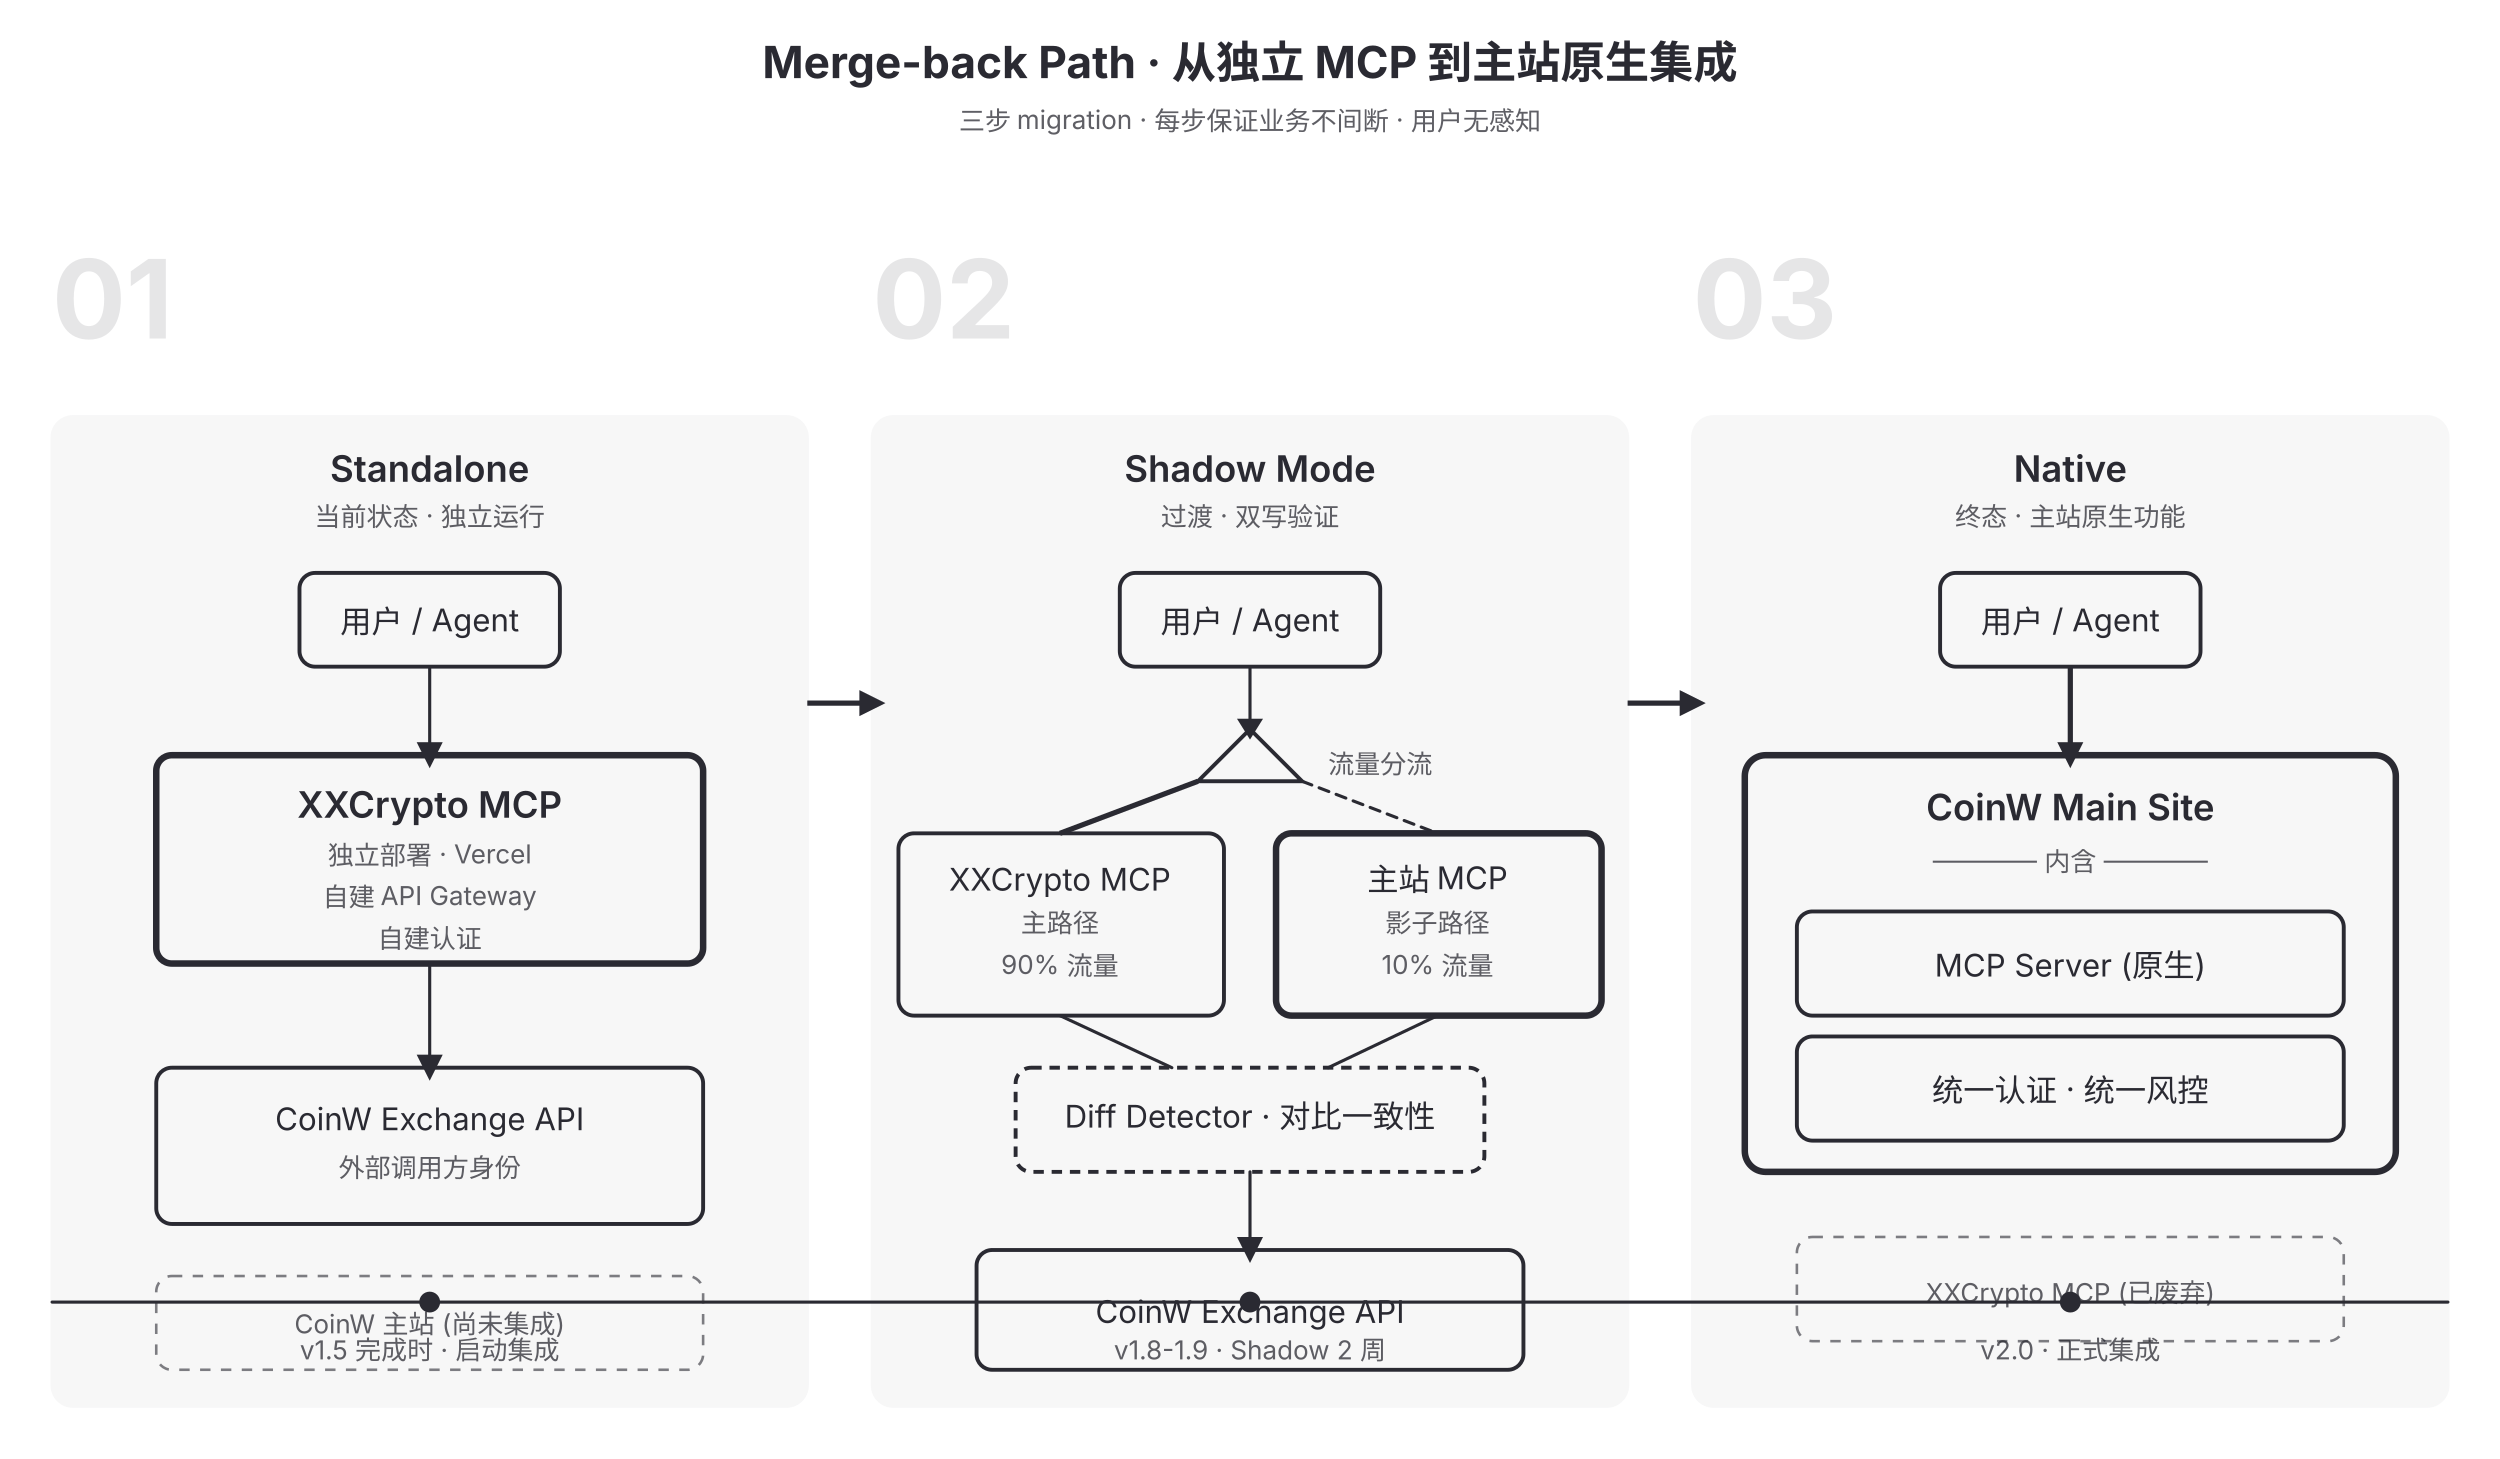
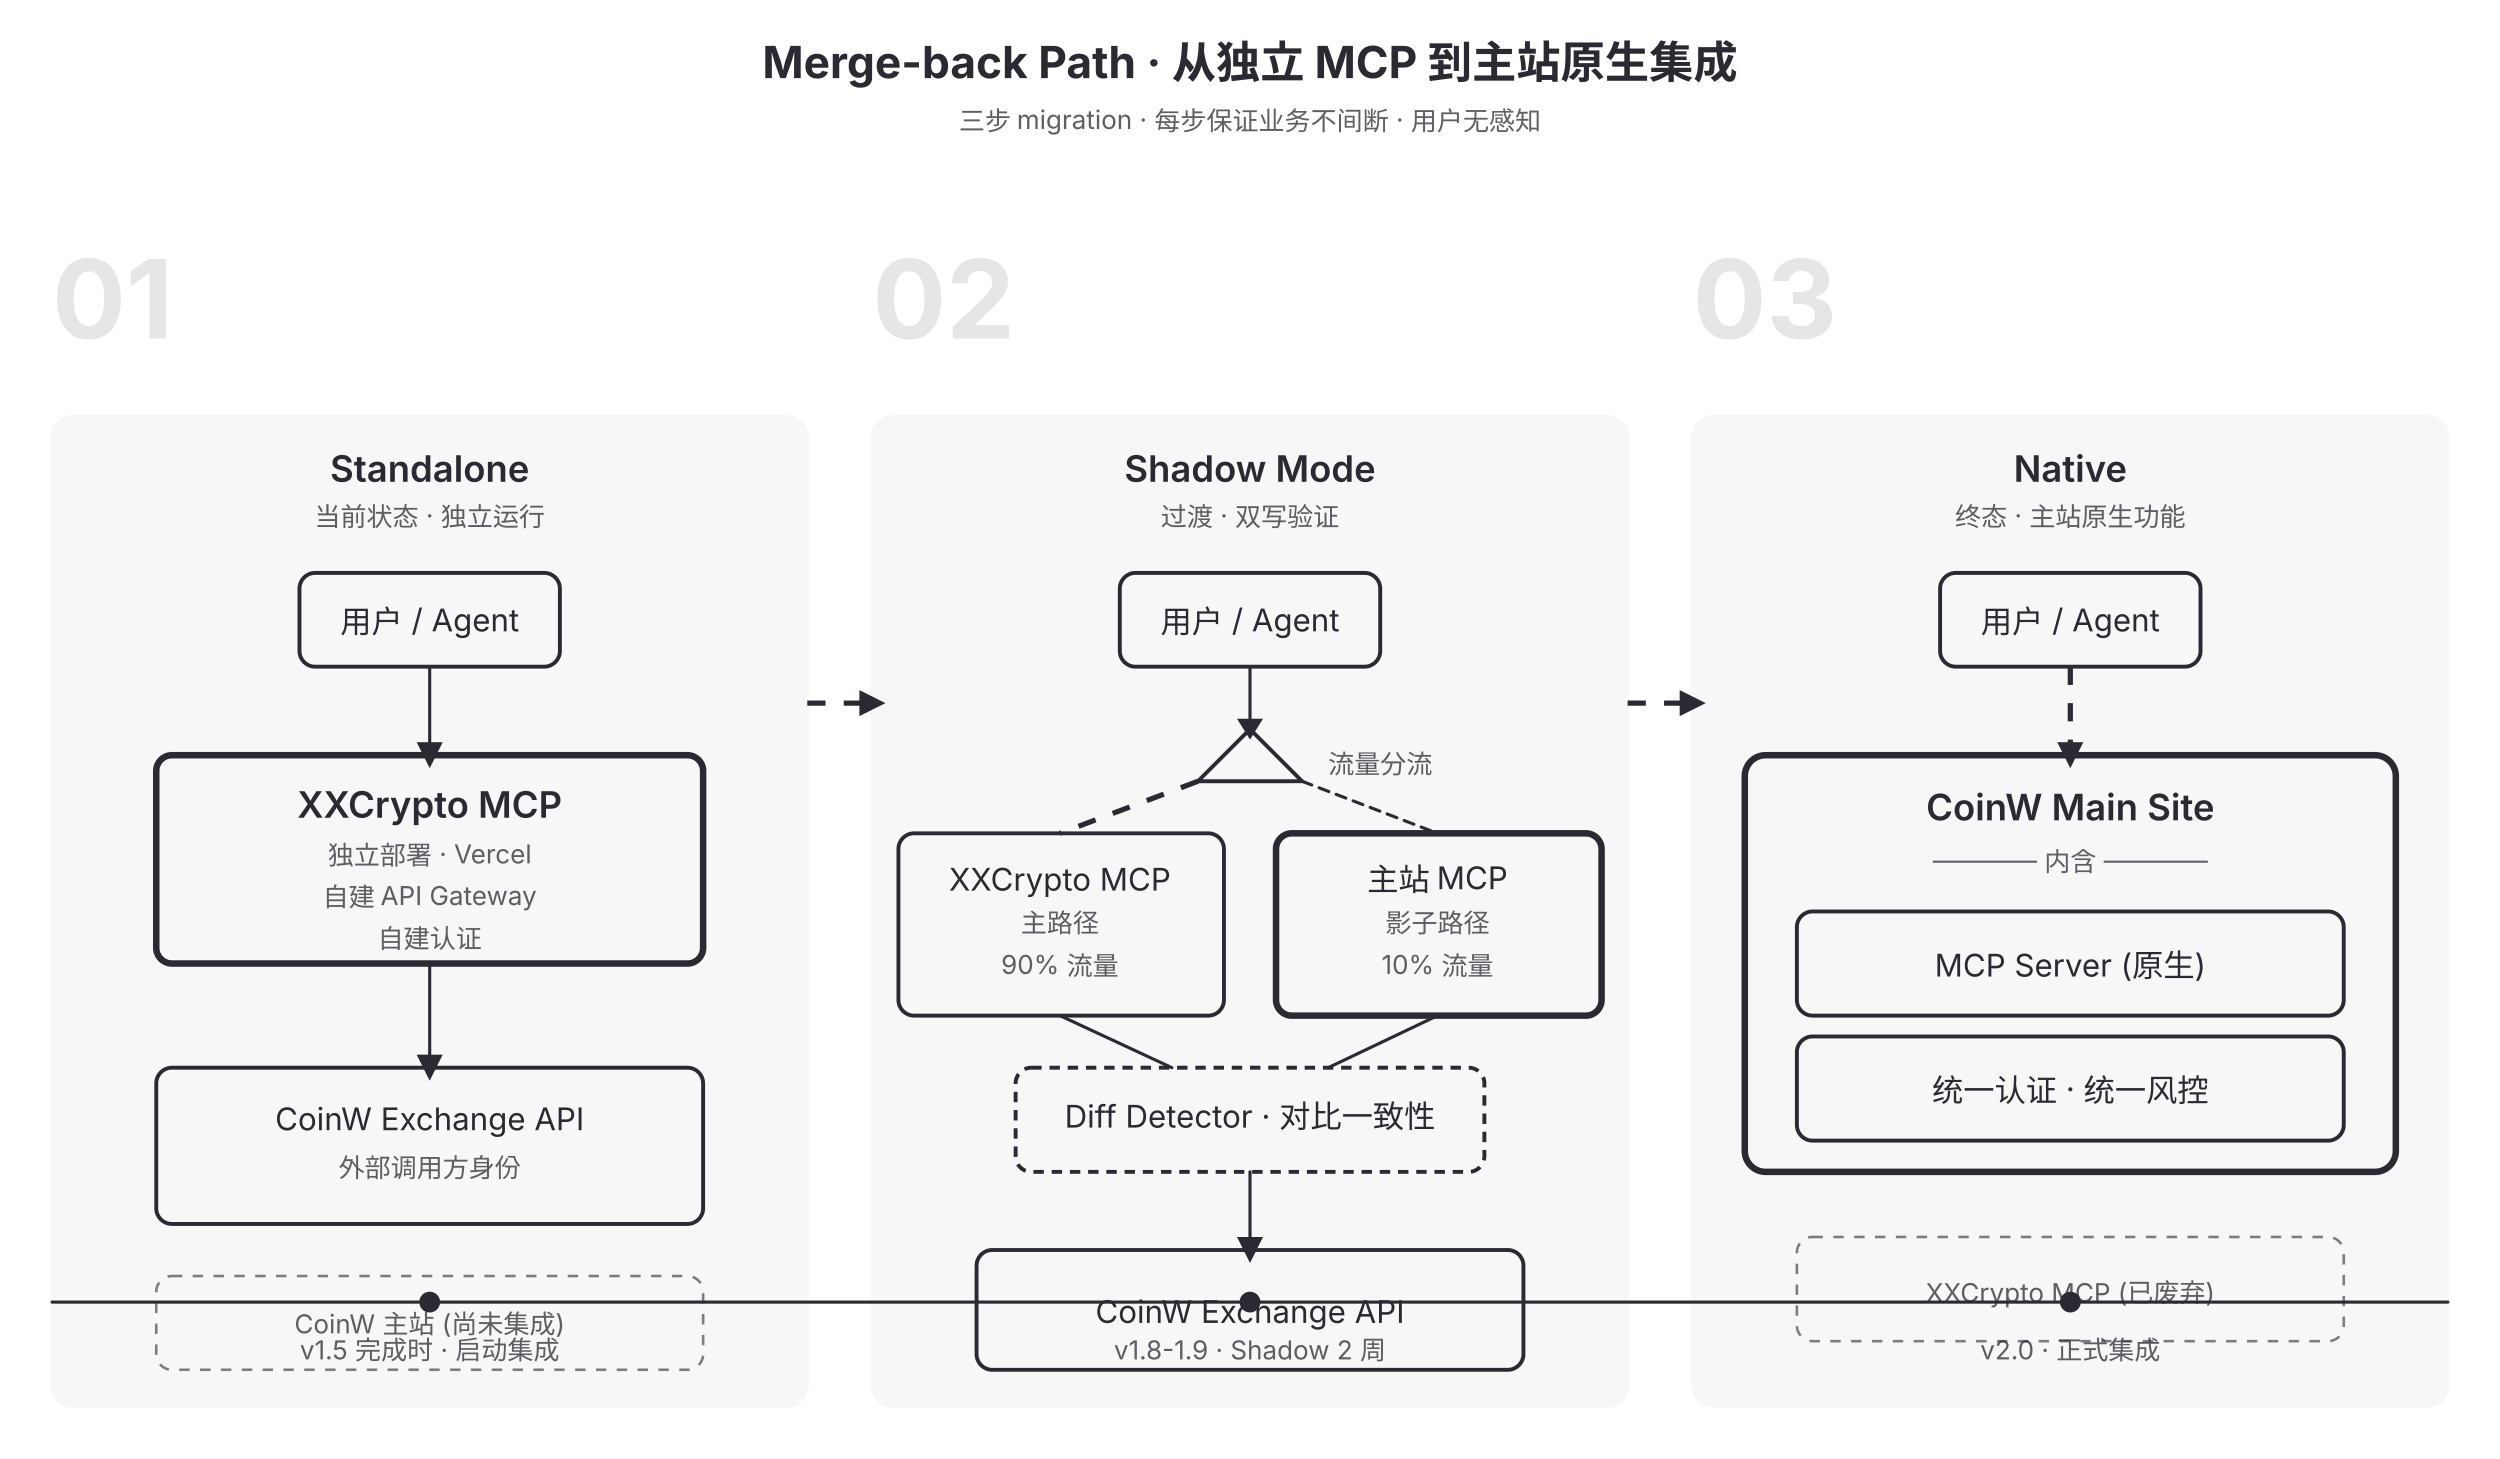
<svg xmlns="http://www.w3.org/2000/svg" viewBox="0 0 960 560" font-family="system-ui, -apple-system, sans-serif">
  <style>
-     .box { fill: none; stroke: #2A2A32; stroke-width: 1.5; }
-     .box-accent { fill: none; stroke: #2A2A32; stroke-width: 2.5; }
-     .box-ghost { fill: none; stroke: #2A2A32; stroke-width: 1; stroke-dasharray: 4 4; opacity: 0.6; }
-     .container { fill: #2A2A32; opacity: 0.04; stroke: #2A2A32; stroke-width: 1.2; }
+     .box { fill: none; stroke: #2A2A32; stroke-width: 1.5; transition: all 0.2s ease; }
+     .box-accent { fill: none; stroke: #2A2A32; stroke-width: 2.5; transition: all 0.2s ease; }
+     .box-ghost { fill: none; stroke: #2A2A32; stroke-width: 1; stroke-dasharray: 4 4; opacity: 0.6; transition: all 0.2s ease; }
+     .container { fill: #2A2A32; opacity: 0.04; stroke: #2A2A32; stroke-width: 1.2; transition: all 0.2s ease; }
    .line { fill: none; stroke: #2A2A32; stroke-width: 1.2; stroke-linecap: round; }
    .line-hot { fill: none; stroke: #2A2A32; stroke-width: 2; }
    .dash { stroke-dasharray: 4 3; }
    .arrow { fill: #2A2A32; }
    .label-xl { fill: #2A2A32; font-size: 17px; font-weight: 700; }
    .label-lg { fill: #2A2A32; font-size: 14px; font-weight: 600; }
    .label { fill: #2A2A32; font-size: 12px; }
    .label-sm { fill: #2A2A32; font-size: 10px; opacity: 0.75; }
    .step-num { fill: #2A2A32; font-size: 42px; font-weight: 700; opacity: 0.12; }
+     g:hover &gt; .box { stroke: #5227FF; stroke-width: 2; fill: rgba(82,39,255,0.04); }
+     g:hover &gt; .box-accent { stroke: #5227FF; stroke-width: 3; fill: rgba(82,39,255,0.06); }
+     g:hover &gt; .box-ghost { stroke: #5227FF; opacity: 0.8; }
+     g:hover &gt; .container { fill: #5227FF; opacity: 0.06; stroke: #5227FF; }
+     g:hover .label, g:hover .label-lg { fill: #5227FF; }
+     @keyframes flowRight { 0% { stroke-dashoffset: 14; } 100% { stroke-dashoffset: 0; } }
+     .line-hot { stroke-dasharray: 7 7; animation: flowRight 1s linear infinite; }
  </style>
  <text x="480" y="30" text-anchor="middle" class="label-xl">Merge-back Path · 从独立 MCP 到主站原生集成</text>
  <text x="480" y="50" text-anchor="middle" class="label-sm">三步 migration · 每步保证业务不间断 · 用户无感知</text>
  <g transform="translate(20,80)">
    <text x="0" y="50" class="step-num">01</text>
    <rect class="container" x="0" y="80" width="290" height="380" rx="8" />
    <text x="145" y="105" text-anchor="middle" class="label-lg">Standalone</text>
    <text x="145" y="122" text-anchor="middle" class="label-sm">当前状态 · 独立运行</text>
    <rect class="box" x="95" y="140" width="100" height="36" rx="6" />
    <text x="145" y="163" text-anchor="middle" class="label">用户 / Agent</text>
    <rect class="box-accent" x="40" y="210" width="210" height="80" rx="6" />
    <text x="145" y="234" text-anchor="middle" class="label-lg">XXCrypto MCP</text>
    <text x="145" y="252" text-anchor="middle" class="label-sm">独立部署 · Vercel</text>
    <text x="145" y="268" text-anchor="middle" class="label-sm">自建 API Gateway</text>
    <text x="145" y="284" text-anchor="middle" class="label-sm">自建认证</text>
    <rect class="box" x="40" y="330" width="210" height="60" rx="6" />
    <text x="145" y="354" text-anchor="middle" class="label">CoinW Exchange API</text>
    <text x="145" y="372" text-anchor="middle" class="label-sm">外部调用方身份</text>
    <rect class="box-ghost" x="40" y="410" width="210" height="36" rx="6" />
    <text x="145" y="432" text-anchor="middle" class="label-sm">CoinW 主站 (尚未集成)</text>
    <line class="line" x1="145" y1="176" x2="145" y2="210" />
    <polygon class="arrow" points="140,205 145,215 150,205" />
    <line class="line" x1="145" y1="290" x2="145" y2="330" />
    <polygon class="arrow" points="140,325 145,335 150,325" />
  </g>
  <g transform="translate(335,80)">
    <text x="0" y="50" class="step-num">02</text>
    <rect class="container" x="0" y="80" width="290" height="380" rx="8" />
    <text x="145" y="105" text-anchor="middle" class="label-lg">Shadow Mode</text>
    <text x="145" y="122" text-anchor="middle" class="label-sm">过渡 · 双写验证</text>
    <rect class="box" x="95" y="140" width="100" height="36" rx="6" />
    <text x="145" y="163" text-anchor="middle" class="label">用户 / Agent</text>
    <polygon class="box" points="145,200 125,220 165,220" />
    <text x="175" y="217" class="label-sm">流量分流</text>
    <rect class="box" x="10" y="240" width="125" height="70" rx="6" />
    <text x="72" y="262" text-anchor="middle" class="label">XXCrypto MCP</text>
    <text x="72" y="278" text-anchor="middle" class="label-sm">主路径</text>
    <text x="72" y="294" text-anchor="middle" class="label-sm">90% 流量</text>
    <rect class="box-accent" x="155" y="240" width="125" height="70" rx="6" />
    <text x="217" y="262" text-anchor="middle" class="label">主站 MCP</text>
    <text x="217" y="278" text-anchor="middle" class="label-sm">影子路径</text>
    <text x="217" y="294" text-anchor="middle" class="label-sm">10% 流量</text>
    <rect class="box dash" x="55" y="330" width="180" height="40" rx="6" />
    <text x="145" y="353" text-anchor="middle" class="label">Diff Detector · 对比一致性</text>
    <rect class="box" x="40" y="400" width="210" height="46" rx="6" />
    <text x="145" y="428" text-anchor="middle" class="label">CoinW Exchange API</text>
    <line class="line" x1="145" y1="176" x2="145" y2="200" />
    <polygon class="arrow" points="140,196 145,204 150,196" />
    <line class="line-hot" x1="125" y1="220" x2="72" y2="240" />
    <line class="line dash" x1="165" y1="220" x2="217" y2="240" />
    <line class="line" x1="72" y1="310" x2="115" y2="330" />
    <line class="line" x1="217" y1="310" x2="175" y2="330" />
    <line class="line" x1="145" y1="370" x2="145" y2="400" />
    <polygon class="arrow" points="140,395 145,405 150,395" />
  </g>
  <g transform="translate(650,80)">
    <text x="0" y="50" class="step-num">03</text>
    <rect class="container" x="0" y="80" width="290" height="380" rx="8" />
    <text x="145" y="105" text-anchor="middle" class="label-lg">Native</text>
    <text x="145" y="122" text-anchor="middle" class="label-sm">终态 · 主站原生功能</text>
    <rect class="box" x="95" y="140" width="100" height="36" rx="6" />
    <text x="145" y="163" text-anchor="middle" class="label">用户 / Agent</text>
    <rect class="box-accent" x="20" y="210" width="250" height="160" rx="8" />
    <text x="145" y="235" text-anchor="middle" class="label-lg">CoinW Main Site</text>
    <text x="145" y="254" text-anchor="middle" class="label-sm">———— 内含 ————</text>
    <rect class="box" x="40" y="270" width="210" height="40" rx="6" />
    <text x="145" y="295" text-anchor="middle" class="label">MCP Server (原生)</text>
    <rect class="box" x="40" y="318" width="210" height="40" rx="6" />
    <text x="145" y="343" text-anchor="middle" class="label">统一认证 · 统一风控</text>
    <rect class="box-ghost" x="40" y="395" width="210" height="40" rx="6" />
    <text x="145" y="420" text-anchor="middle" class="label-sm">XXCrypto MCP (已废弃)</text>
    <line class="line-hot" x1="145" y1="176" x2="145" y2="210" />
    <polygon class="arrow" points="140,205 145,215 150,205" />
  </g>
  <g transform="translate(0,0)">
    <line class="line-hot" x1="310" y1="270" x2="335" y2="270" />
    <polygon class="arrow" points="330,265 340,270 330,275" />
    <line class="line-hot" x1="625" y1="270" x2="650" y2="270" />
    <polygon class="arrow" points="645,265 655,270 645,275" />
  </g>
  <g transform="translate(20,490)">
    <line class="line" x1="0" y1="10" x2="920" y2="10" />
    <circle cx="145" cy="10" r="4" fill="#2A2A32" />
    <circle cx="460" cy="10" r="4" fill="#2A2A32" />
    <circle cx="775" cy="10" r="4" fill="#2A2A32" />
    <text x="145" y="32" text-anchor="middle" class="label-sm">v1.5 完成时 · 启动集成</text>
    <text x="460" y="32" text-anchor="middle" class="label-sm">v1.8-1.9 · Shadow 2 周</text>
    <text x="775" y="32" text-anchor="middle" class="label-sm">v2.0 · 正式集成</text>
  </g>
</svg>
